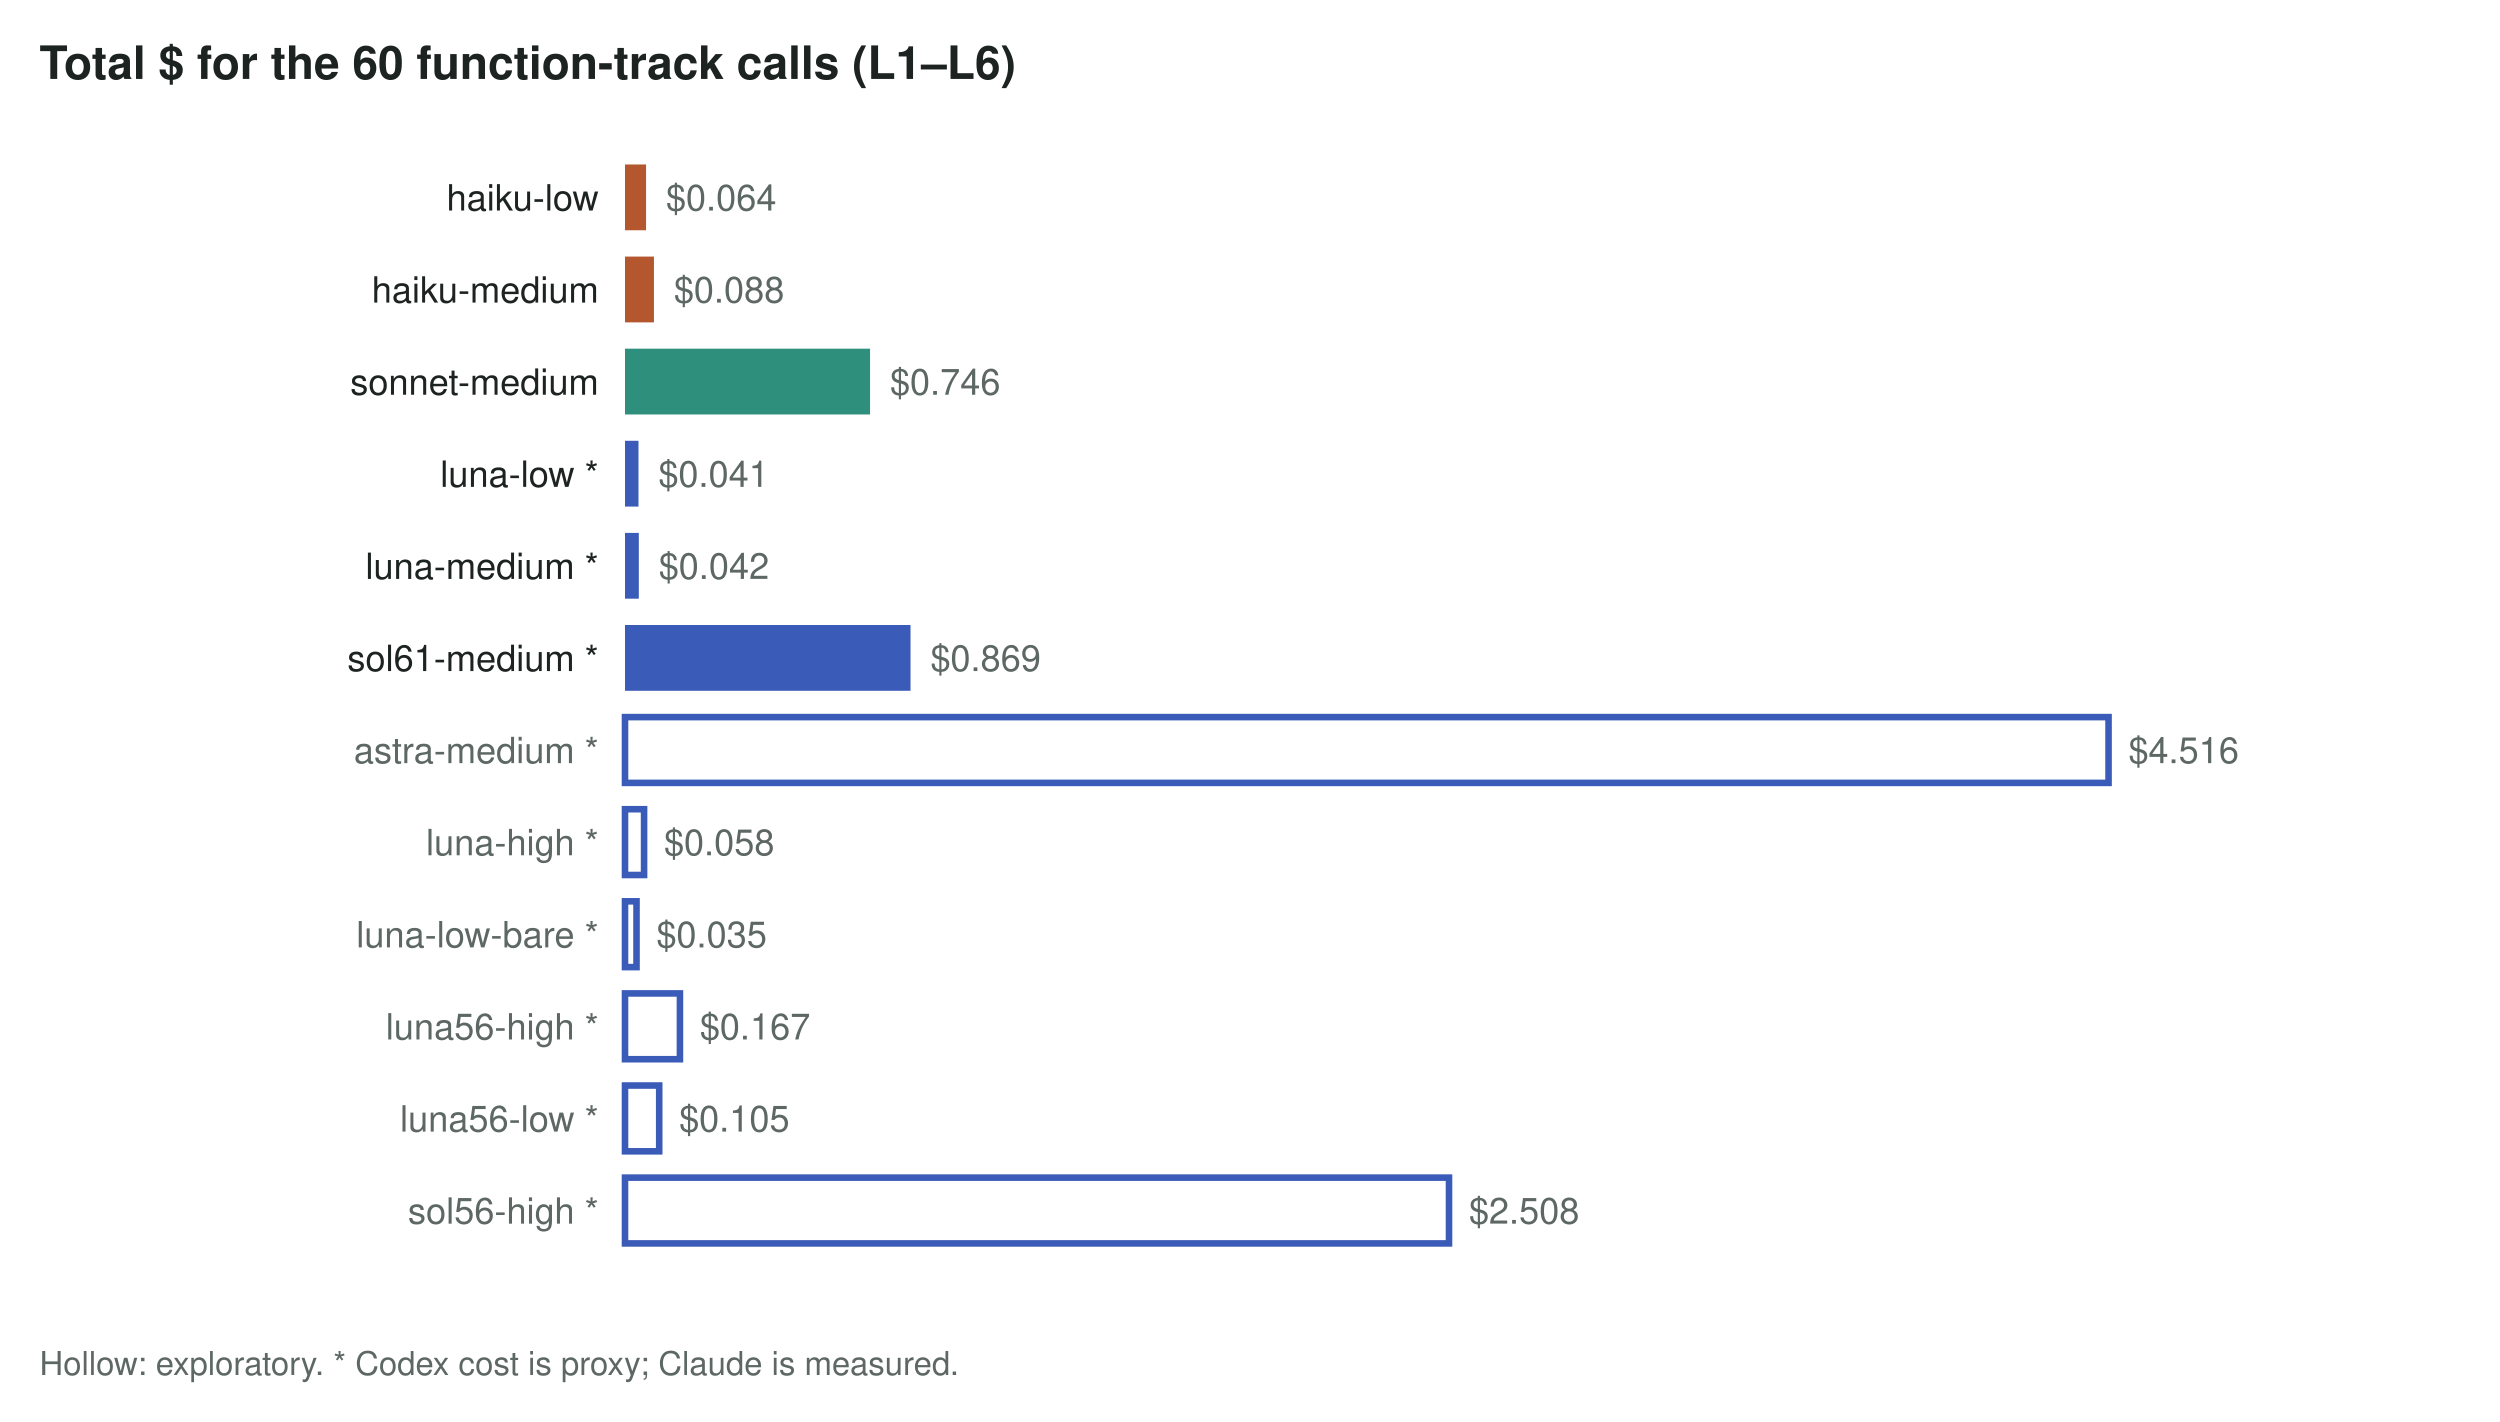
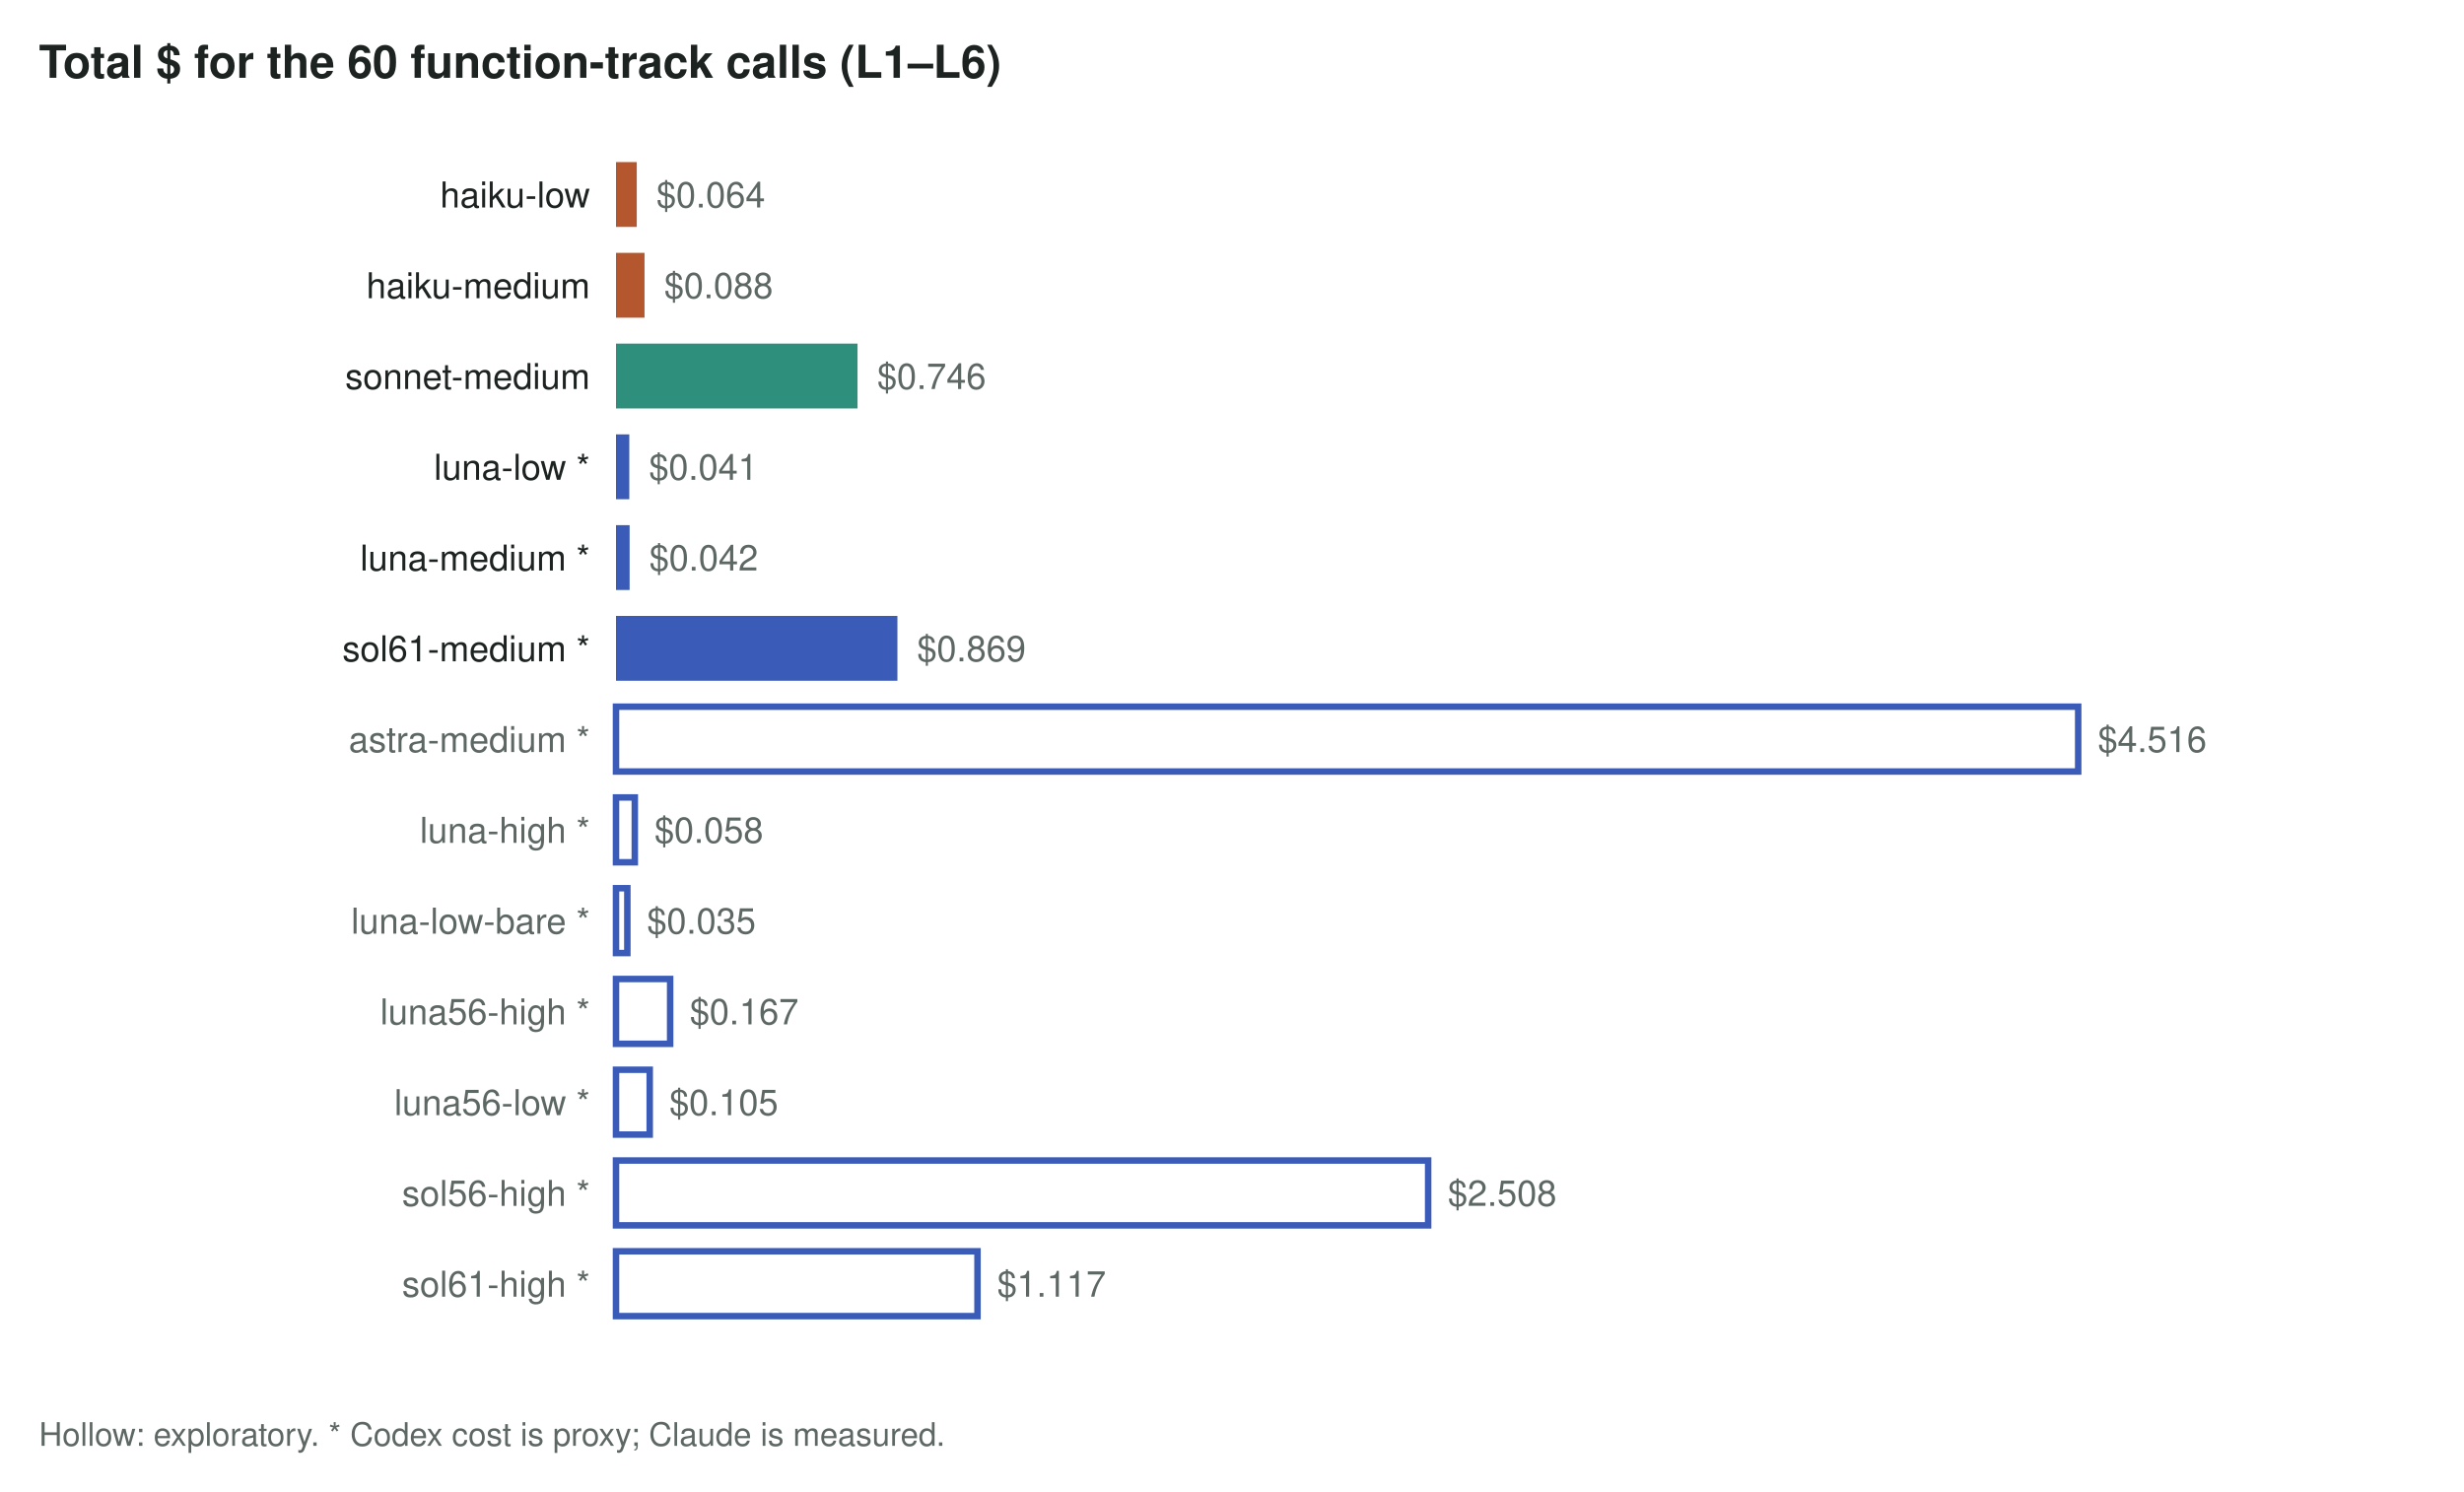
- <svg xmlns="http://www.w3.org/2000/svg" viewBox="0 0 760 432" width="760" height="432" font-family="Hanken Grotesk, -apple-system, Segoe UI, Helvetica, Arial, sans-serif" font-size="12">
-   <rect width="760" height="432" fill="var(--panel,#ffffff)" />
+ <svg xmlns="http://www.w3.org/2000/svg" viewBox="0 0 760 460" width="760" height="460" font-family="Hanken Grotesk, -apple-system, Segoe UI, Helvetica, Arial, sans-serif" font-size="12">
+   <rect width="760" height="460" fill="var(--panel,#ffffff)" />
  <text x="12.0" y="24.0" font-size="14" text-anchor="start" style="fill:var(--fg,#1d2321)" font-weight="600">Total $ for the 60 function-track calls (L1–L6)</text>
  <rect x="190" y="50" width="6.4" height="20" fill="var(--claude,#b4572e)" stroke="var(--claude,#b4572e)" stroke-width="0" />
  <text x="182.0" y="64.0" font-size="11" text-anchor="end" style="fill:var(--fg,#1d2321)" font-weight="normal">haiku-low</text>
  <text x="202.4" y="64.0" font-size="11" text-anchor="start" style="fill:var(--muted,#5d6763)" font-weight="normal">$0.064</text>
  <rect x="190" y="78" width="8.8" height="20" fill="var(--claude,#b4572e)" stroke="var(--claude,#b4572e)" stroke-width="0" />
  <text x="182.0" y="92.0" font-size="11" text-anchor="end" style="fill:var(--fg,#1d2321)" font-weight="normal">haiku-medium</text>
  <text x="204.8" y="92.0" font-size="11" text-anchor="start" style="fill:var(--muted,#5d6763)" font-weight="normal">$0.088</text>
  <rect x="190" y="106" width="74.5" height="20" fill="var(--sonnet,#2f8f7d)" stroke="var(--sonnet,#2f8f7d)" stroke-width="0" />
  <text x="182.0" y="120.0" font-size="11" text-anchor="end" style="fill:var(--fg,#1d2321)" font-weight="normal">sonnet-medium</text>
  <text x="270.5" y="120.0" font-size="11" text-anchor="start" style="fill:var(--muted,#5d6763)" font-weight="normal">$0.746</text>
  <rect x="190" y="134" width="4.1" height="20" fill="var(--codex,#3a5bb8)" stroke="var(--codex,#3a5bb8)" stroke-width="0" />
  <text x="182.0" y="148.0" font-size="11" text-anchor="end" style="fill:var(--fg,#1d2321)" font-weight="normal">luna-low *</text>
  <text x="200.1" y="148.0" font-size="11" text-anchor="start" style="fill:var(--muted,#5d6763)" font-weight="normal">$0.041</text>
  <rect x="190" y="162" width="4.2" height="20" fill="var(--codex,#3a5bb8)" stroke="var(--codex,#3a5bb8)" stroke-width="0" />
  <text x="182.0" y="176.0" font-size="11" text-anchor="end" style="fill:var(--fg,#1d2321)" font-weight="normal">luna-medium *</text>
  <text x="200.2" y="176.0" font-size="11" text-anchor="start" style="fill:var(--muted,#5d6763)" font-weight="normal">$0.042</text>
  <rect x="190" y="190" width="86.8" height="20" fill="var(--codex,#3a5bb8)" stroke="var(--codex,#3a5bb8)" stroke-width="0" />
  <text x="182.0" y="204.0" font-size="11" text-anchor="end" style="fill:var(--fg,#1d2321)" font-weight="normal">sol61-medium *</text>
  <text x="282.8" y="204.0" font-size="11" text-anchor="start" style="fill:var(--muted,#5d6763)" font-weight="normal">$0.869</text>
  <rect x="190" y="218" width="451.0" height="20" fill="var(--panel,#ffffff)" stroke="var(--codex,#3a5bb8)" stroke-width="2" />
  <text x="182.0" y="232.0" font-size="11" text-anchor="end" style="fill:var(--muted,#5d6763)" font-weight="normal">astra-medium *</text>
  <text x="647.0" y="232.0" font-size="11" text-anchor="start" style="fill:var(--muted,#5d6763)" font-weight="normal">$4.516</text>
  <rect x="190" y="246" width="5.8" height="20" fill="var(--panel,#ffffff)" stroke="var(--codex,#3a5bb8)" stroke-width="2" />
  <text x="182.0" y="260.0" font-size="11" text-anchor="end" style="fill:var(--muted,#5d6763)" font-weight="normal">luna-high *</text>
  <text x="201.8" y="260.0" font-size="11" text-anchor="start" style="fill:var(--muted,#5d6763)" font-weight="normal">$0.058</text>
  <rect x="190" y="274" width="3.5" height="20" fill="var(--panel,#ffffff)" stroke="var(--codex,#3a5bb8)" stroke-width="2" />
  <text x="182.0" y="288.0" font-size="11" text-anchor="end" style="fill:var(--muted,#5d6763)" font-weight="normal">luna-low-bare *</text>
  <text x="199.5" y="288.0" font-size="11" text-anchor="start" style="fill:var(--muted,#5d6763)" font-weight="normal">$0.035</text>
  <rect x="190" y="302" width="16.7" height="20" fill="var(--panel,#ffffff)" stroke="var(--codex,#3a5bb8)" stroke-width="2" />
  <text x="182.0" y="316.0" font-size="11" text-anchor="end" style="fill:var(--muted,#5d6763)" font-weight="normal">luna56-high *</text>
  <text x="212.7" y="316.0" font-size="11" text-anchor="start" style="fill:var(--muted,#5d6763)" font-weight="normal">$0.167</text>
  <rect x="190" y="330" width="10.4" height="20" fill="var(--panel,#ffffff)" stroke="var(--codex,#3a5bb8)" stroke-width="2" />
  <text x="182.0" y="344.0" font-size="11" text-anchor="end" style="fill:var(--muted,#5d6763)" font-weight="normal">luna56-low *</text>
  <text x="206.4" y="344.0" font-size="11" text-anchor="start" style="fill:var(--muted,#5d6763)" font-weight="normal">$0.105</text>
  <rect x="190" y="358" width="250.5" height="20" fill="var(--panel,#ffffff)" stroke="var(--codex,#3a5bb8)" stroke-width="2" />
  <text x="182.0" y="372.0" font-size="11" text-anchor="end" style="fill:var(--muted,#5d6763)" font-weight="normal">sol56-high *</text>
  <text x="446.5" y="372.0" font-size="11" text-anchor="start" style="fill:var(--muted,#5d6763)" font-weight="normal">$2.508</text>
-   <text x="12.0" y="418.0" font-size="10" text-anchor="start" style="fill:var(--muted,#5d6763)" font-weight="normal">Hollow: exploratory. * Codex cost is proxy; Claude is measured.</text>
+   <rect x="190" y="386" width="111.5" height="20" fill="var(--panel,#ffffff)" stroke="var(--codex,#3a5bb8)" stroke-width="2" />
+   <text x="182.0" y="400.0" font-size="11" text-anchor="end" style="fill:var(--muted,#5d6763)" font-weight="normal">sol61-high *</text>
+   <text x="307.5" y="400.0" font-size="11" text-anchor="start" style="fill:var(--muted,#5d6763)" font-weight="normal">$1.117</text>
+   <text x="12.0" y="446.0" font-size="10" text-anchor="start" style="fill:var(--muted,#5d6763)" font-weight="normal">Hollow: exploratory. * Codex cost is proxy; Claude is measured.</text>
</svg>
